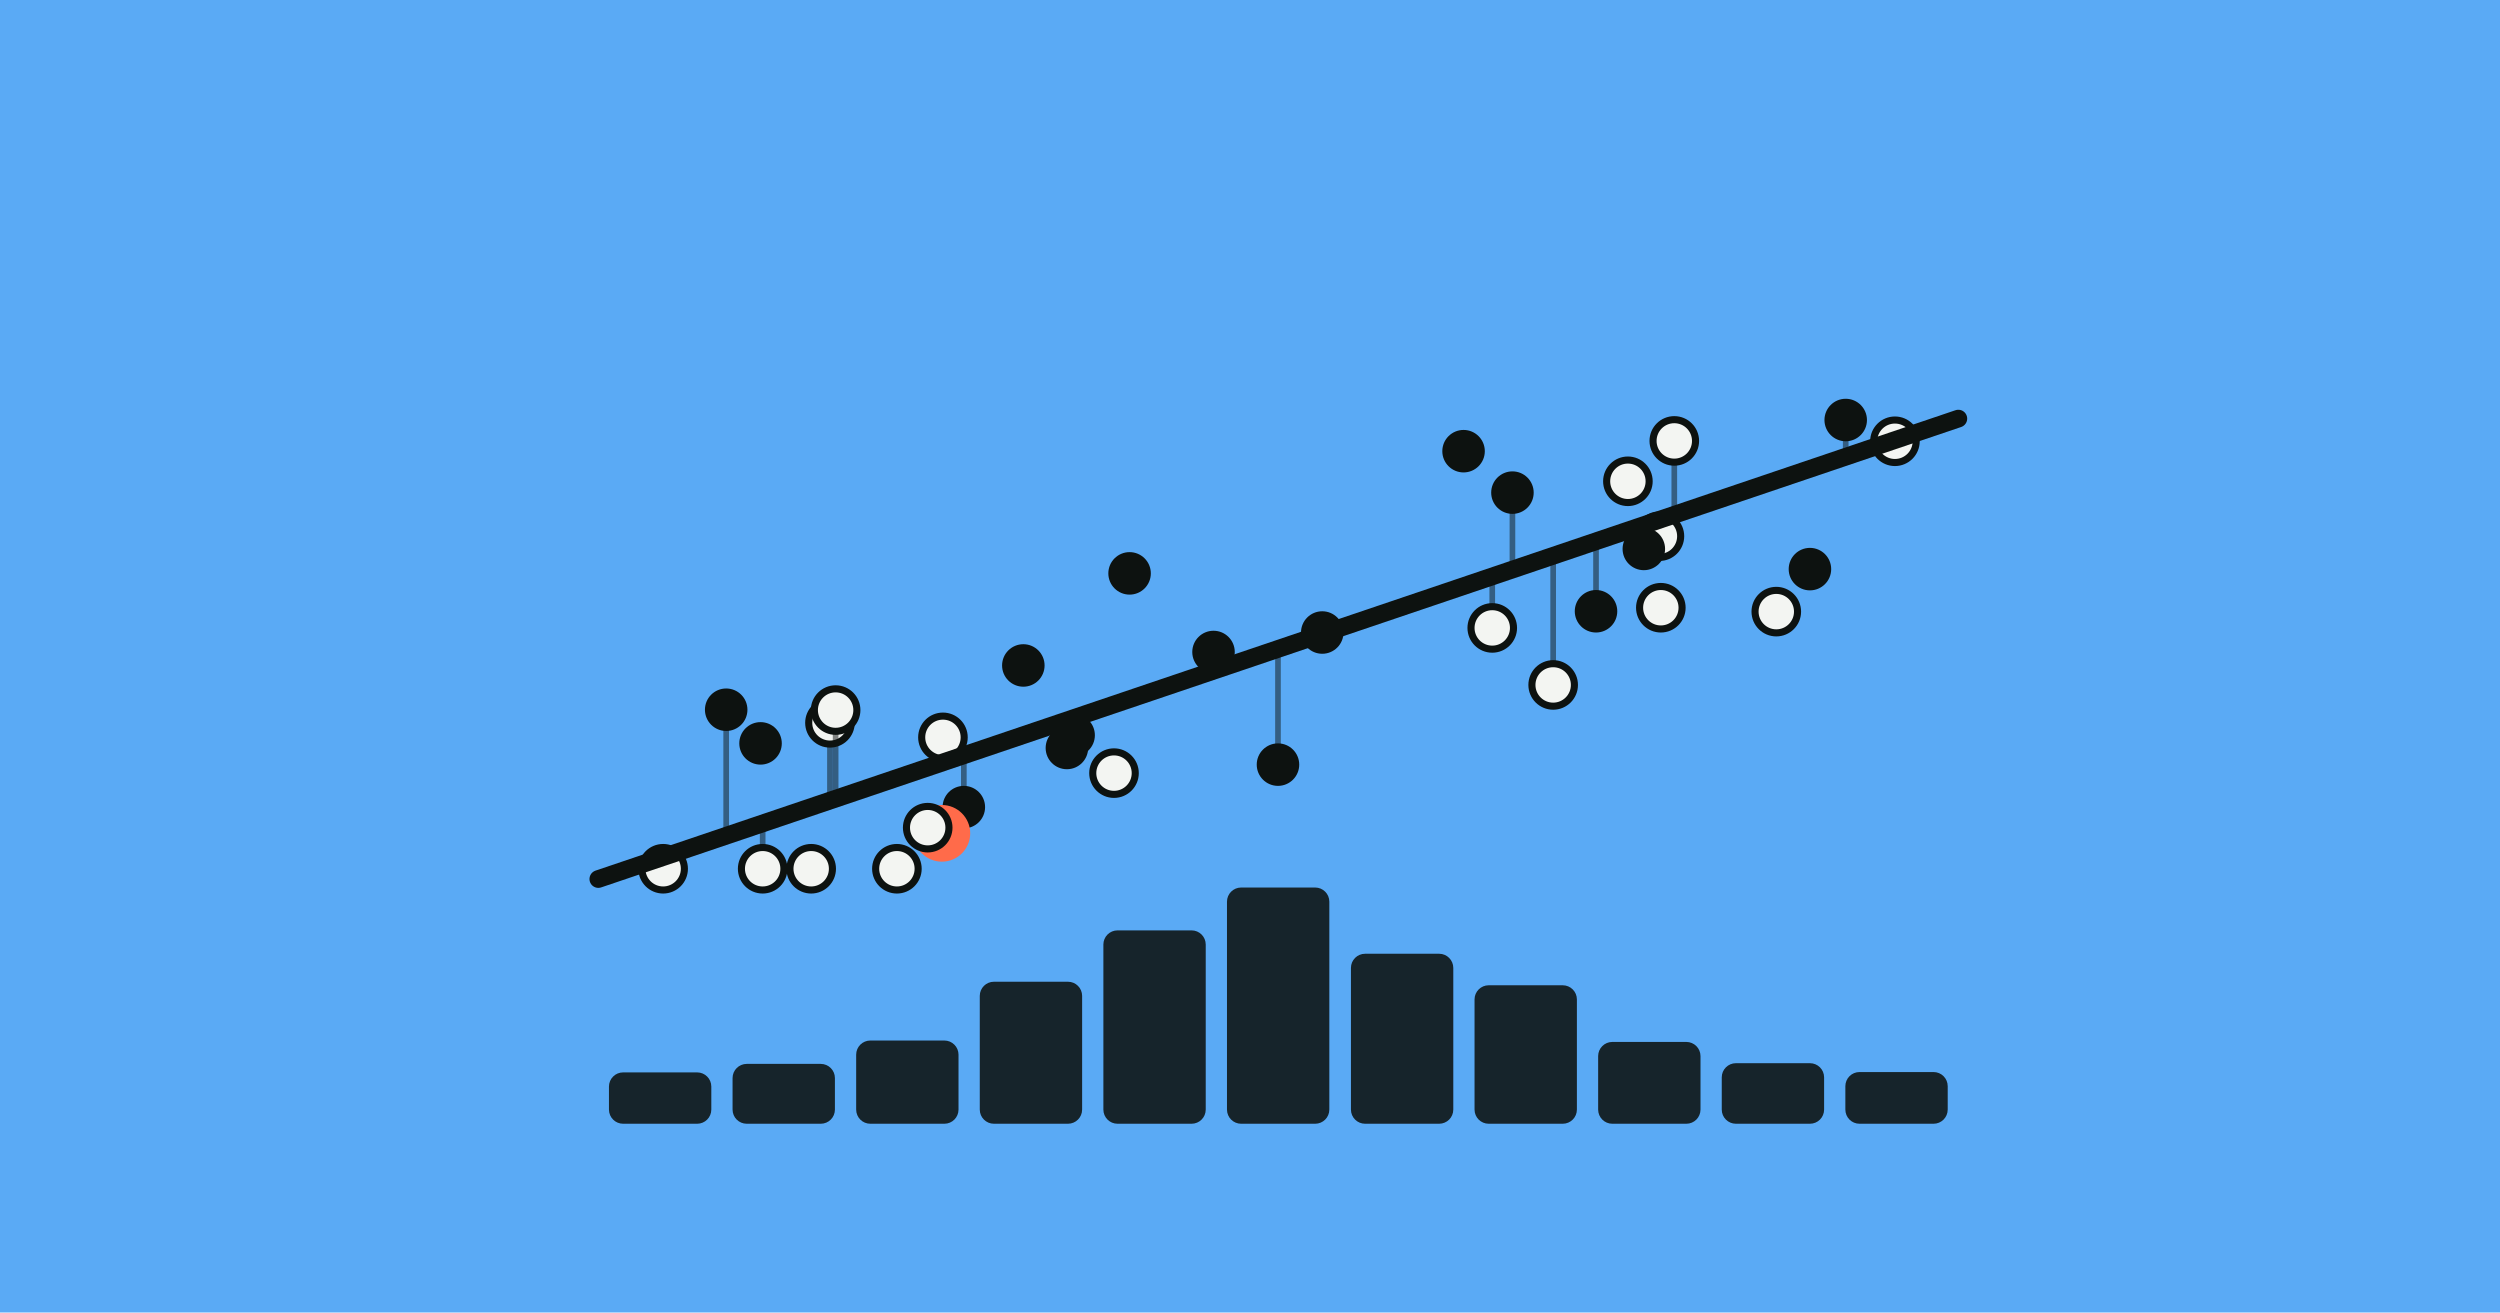
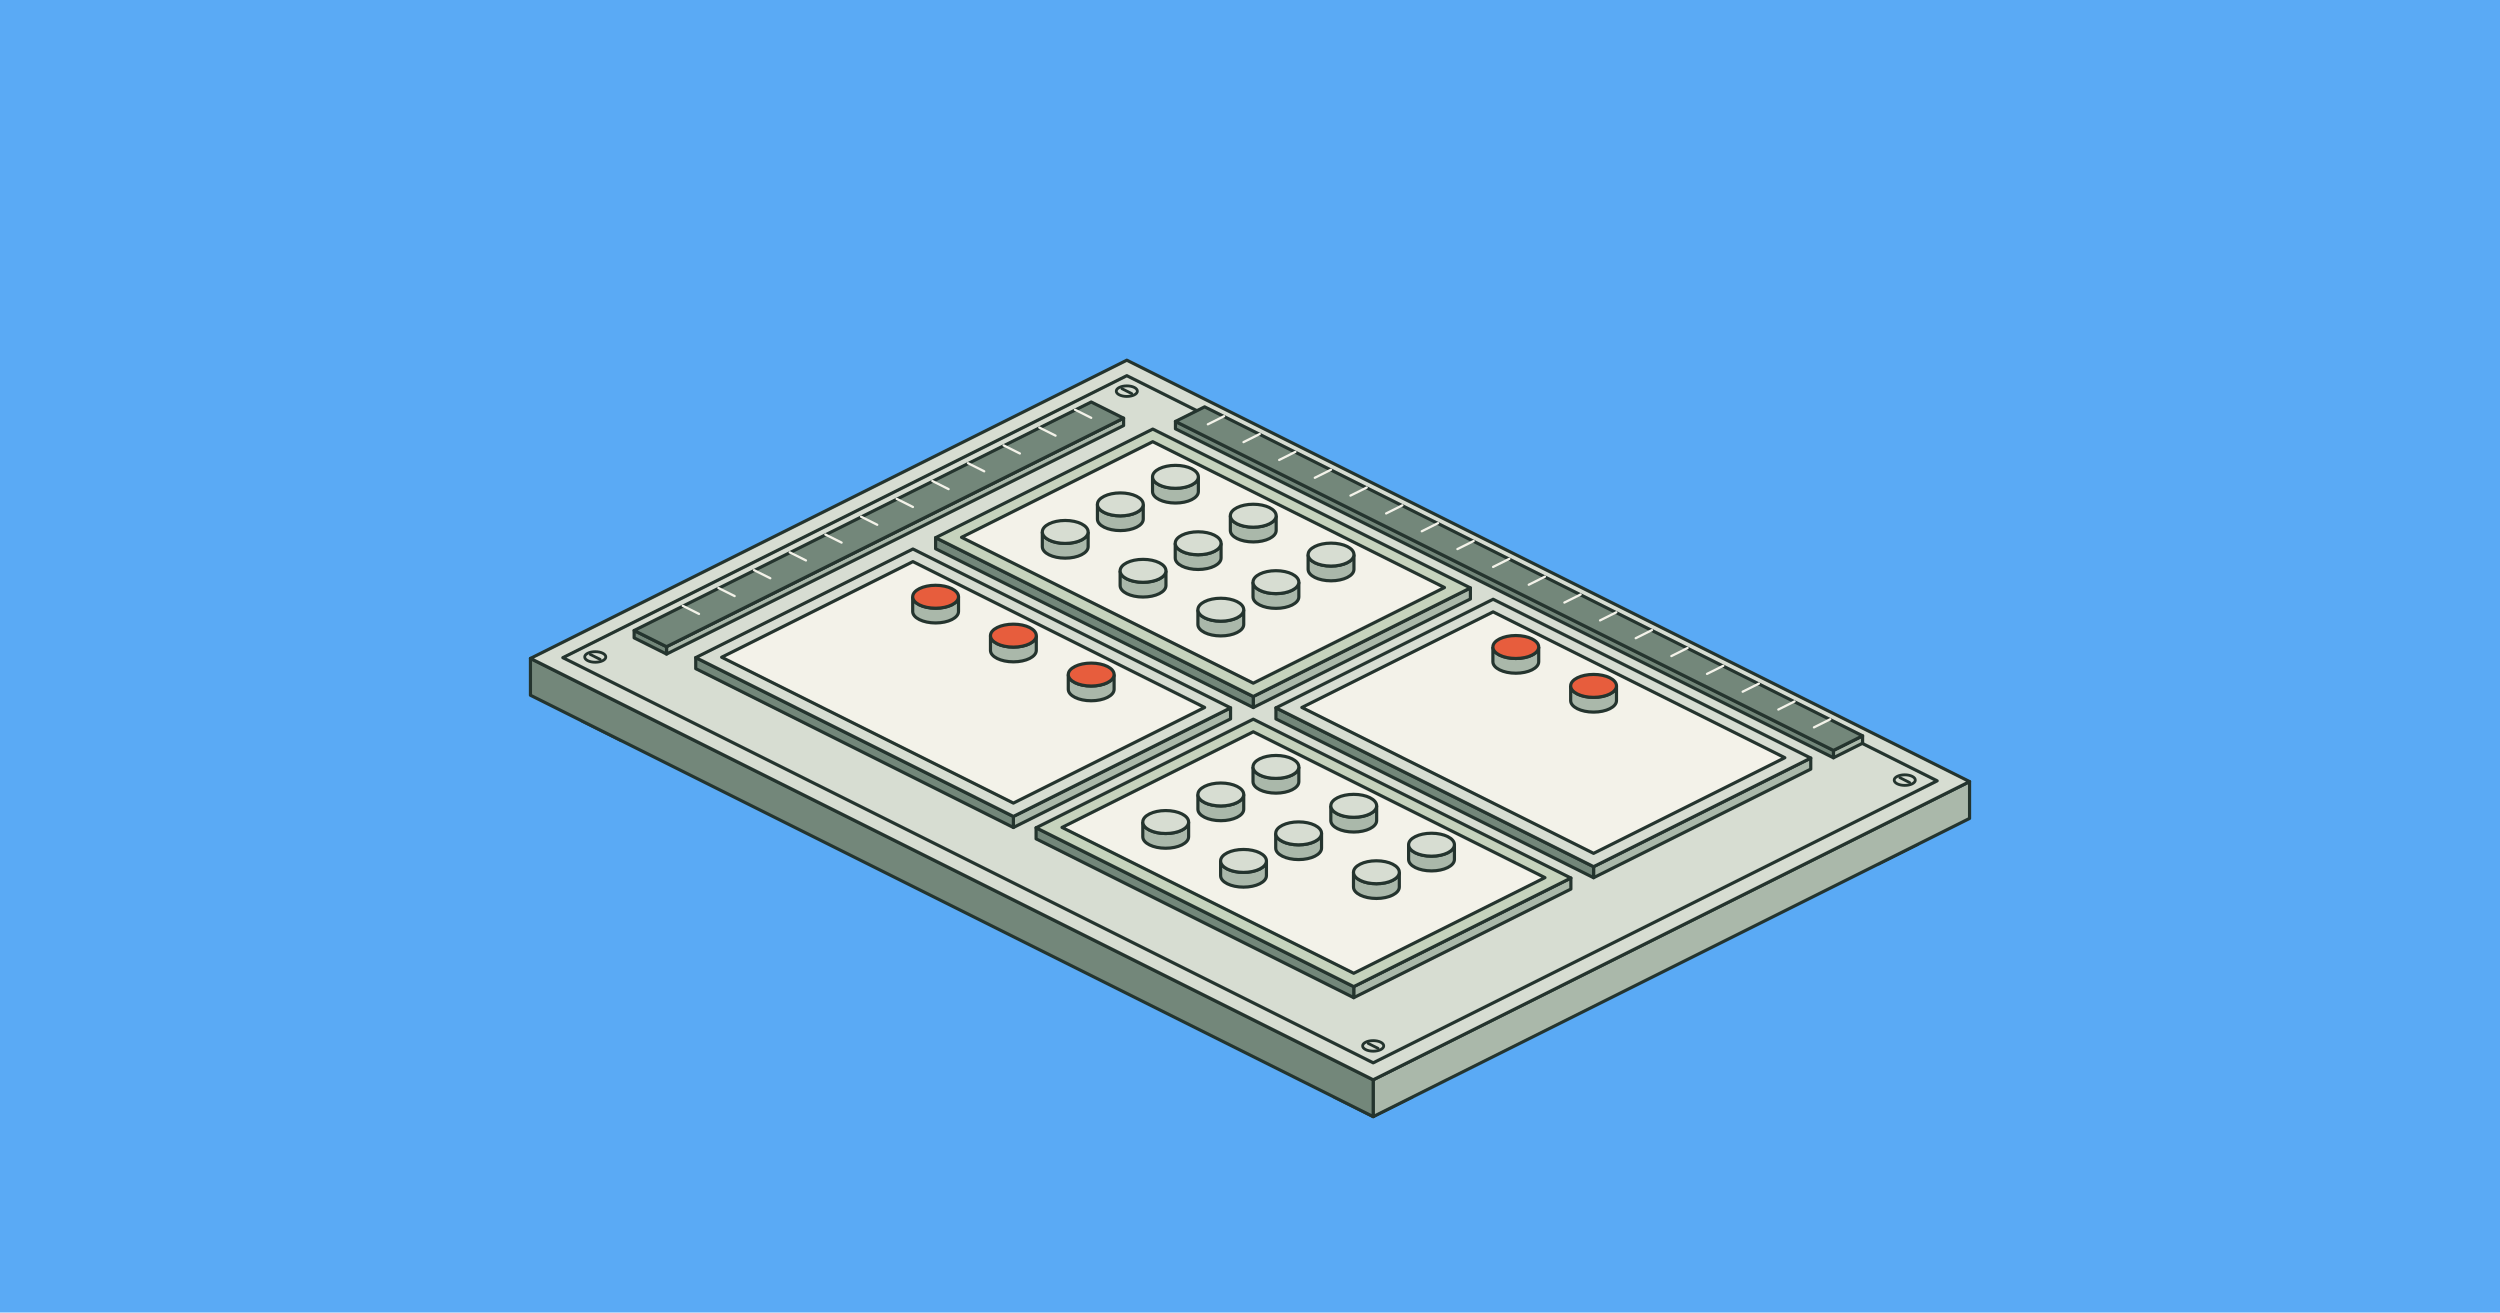
<svg xmlns="http://www.w3.org/2000/svg" viewBox="0 0 1200 630" width="1200" height="630">
  <rect width="1200" height="630" fill="#5aaaf5" />
  <g transform="translate(192 43) scale(1.7)">
-     <rect x="59" y="277.5" width="28.9" height="14.5" rx="4" fill="#0d1210" opacity="0.88" />
-     <rect x="93.9" y="275.1" width="28.9" height="16.9" rx="4" fill="#0d1210" opacity="0.88" />
-     <rect x="128.8" y="268.5" width="28.9" height="23.5" rx="4" fill="#0d1210" opacity="0.88" />
-     <rect x="163.7" y="251.9" width="28.9" height="40.1" rx="4" fill="#0d1210" opacity="0.88" />
-     <rect x="198.6" y="237.4" width="28.9" height="54.6" rx="4" fill="#0d1210" opacity="0.88" />
-     <rect x="233.5" y="225.3" width="28.9" height="66.7" rx="4" fill="#0d1210" opacity="0.88" />
-     <rect x="268.5" y="244" width="28.9" height="48" rx="4" fill="#0d1210" opacity="0.88" />
-     <rect x="303.4" y="252.9" width="28.9" height="39.1" rx="4" fill="#0d1210" opacity="0.88" />
-     <rect x="338.3" y="268.9" width="28.9" height="23.1" rx="4" fill="#0d1210" opacity="0.88" />
-     <rect x="373.2" y="274.9" width="28.9" height="17.1" rx="4" fill="#0d1210" opacity="0.88" />
-     <rect x="408.1" y="277.4" width="28.9" height="14.6" rx="4" fill="#0d1210" opacity="0.88" />
-     <line x1="159.2" y1="202.6" x2="159.2" y2="188" stroke="#0d1210" stroke-width="1.6" opacity="0.5" />
-     <circle cx="159.2" cy="202.6" r="6" fill="#0d1210" />
-     <circle cx="74.3" cy="220" r="6" fill="#f3f5f2" stroke="#0d1210" stroke-width="2" />
-     <circle cx="190.2" cy="182.3" r="6" fill="#0d1210" />
-     <line x1="121.4" y1="178.8" x2="121.4" y2="200.8" stroke="#0d1210" stroke-width="1.6" opacity="0.5" />
-     <circle cx="121.4" cy="178.8" r="6" fill="#f3f5f2" stroke="#0d1210" stroke-width="2" />
-     <circle cx="229.7" cy="158.8" r="6" fill="#0d1210" />
-     <circle cx="116.1" cy="220" r="6" fill="#f3f5f2" stroke="#0d1210" stroke-width="2" />
-     <line x1="314.1" y1="113.8" x2="314.1" y2="135.6" stroke="#0d1210" stroke-width="1.6" opacity="0.5" />
-     <circle cx="314.1" cy="113.8" r="6" fill="#0d1210" />
-     <circle cx="422.1" cy="99.3" r="6" fill="#f3f5f2" stroke="#0d1210" stroke-width="2" />
-     <circle cx="260.4" cy="153.3" r="6" fill="#0d1210" />
-     <line x1="325.6" y1="168.1" x2="325.6" y2="131.6" stroke="#0d1210" stroke-width="1.6" opacity="0.5" />
-     <circle cx="325.6" cy="168.1" r="6" fill="#f3f5f2" stroke="#0d1210" stroke-width="2" />
-     <circle cx="300.3" cy="102.1" r="6" fill="#0d1210" />
-     <circle cx="140.3" cy="220" r="6" fill="#f3f5f2" stroke="#0d1210" stroke-width="2" />
-     <line x1="408.2" y1="93.3" x2="408.2" y2="103.7" stroke="#0d1210" stroke-width="1.6" opacity="0.5" />
-     <circle cx="408.2" cy="93.3" r="6" fill="#0d1210" />
-     <circle cx="153.3" cy="182.9" r="6" fill="#f3f5f2" stroke="#0d1210" stroke-width="2" />
-     <circle cx="153" cy="210" r="8" fill="#ff6b4a" />
-     <line x1="308.4" y1="152" x2="308.4" y2="137.5" stroke="#0d1210" stroke-width="1.6" opacity="0.5" />
-     <circle cx="308.4" cy="152" r="6" fill="#f3f5f2" stroke="#0d1210" stroke-width="2" />
-     <circle cx="398.1" cy="135.4" r="6" fill="#0d1210" />
-     <circle cx="355.6" cy="126.1" r="6" fill="#f3f5f2" stroke="#0d1210" stroke-width="2" />
-     <line x1="337.7" y1="147.3" x2="337.7" y2="127.6" stroke="#0d1210" stroke-width="1.6" opacity="0.5" />
-     <circle cx="337.7" cy="147.3" r="6" fill="#0d1210" />
-     <circle cx="356" cy="146.3" r="6" fill="#f3f5f2" stroke="#0d1210" stroke-width="2" />
-     <circle cx="206" cy="136.6" r="6" fill="#0d1210" />
-     <line x1="359.8" y1="99.2" x2="359.8" y2="120.1" stroke="#0d1210" stroke-width="1.6" opacity="0.5" />
-     <circle cx="359.8" cy="99.2" r="6" fill="#f3f5f2" stroke="#0d1210" stroke-width="2" />
-     <circle cx="351.2" cy="129.7" r="6" fill="#0d1210" />
-     <circle cx="346.7" cy="110.6" r="6" fill="#f3f5f2" stroke="#0d1210" stroke-width="2" />
-     <line x1="92.1" y1="175.1" x2="92.1" y2="210.7" stroke="#0d1210" stroke-width="1.6" opacity="0.5" />
-     <circle cx="92.1" cy="175.1" r="6" fill="#0d1210" />
-     <circle cx="201.6" cy="193" r="6" fill="#f3f5f2" stroke="#0d1210" stroke-width="2" />
-     <circle cx="188.3" cy="185.9" r="6" fill="#0d1210" />
-     <line x1="123" y1="175.2" x2="123" y2="200.2" stroke="#0d1210" stroke-width="1.6" opacity="0.5" />
-     <circle cx="123" cy="175.2" r="6" fill="#f3f5f2" stroke="#0d1210" stroke-width="2" />
-     <circle cx="176" cy="162.6" r="6" fill="#0d1210" />
-     <circle cx="149" cy="208.4" r="6" fill="#f3f5f2" stroke="#0d1210" stroke-width="2" />
-     <line x1="247.9" y1="190.6" x2="247.9" y2="158" stroke="#0d1210" stroke-width="1.6" opacity="0.5" />
-     <circle cx="247.9" cy="190.6" r="6" fill="#0d1210" />
-     <circle cx="388.6" cy="147.4" r="6" fill="#f3f5f2" stroke="#0d1210" stroke-width="2" />
-     <circle cx="101.8" cy="184.6" r="6" fill="#0d1210" />
-     <line x1="102.4" y1="220" x2="102.4" y2="207.2" stroke="#0d1210" stroke-width="1.6" opacity="0.5" />
-     <circle cx="102.4" cy="220" r="6" fill="#f3f5f2" stroke="#0d1210" stroke-width="2" />
-     <line pathLength="1" x1="56" y1="222.9" x2="440" y2="92.9" stroke="#0d1210" stroke-width="5" stroke-linecap="round" />
+     <polygon points="216.2,99.63 216.2,106.91 205.22,112.4 205.22,105.12" fill="#aab8aa" stroke="#24342e" stroke-width=".9" stroke-linejoin="round" />
+     <polygon points="194.24,99.63 205.22,105.12 205.22,112.4 194.24,106.91" fill="#73877a" stroke="#24342e" stroke-width=".9" stroke-linejoin="round" />
+     <polygon points="205.22,94.13 216.2,99.63 205.22,105.12 194.24,99.63" fill="#24342e" stroke="#24342e" stroke-width=".9" stroke-linejoin="round" />
+     <polygon points="428.53,205.79 428.53,213.07 417.55,218.56 417.55,211.28" fill="#aab8aa" stroke="#24342e" stroke-width=".9" stroke-linejoin="round" />
+     <polygon points="406.57,205.79 417.55,211.28 417.55,218.56 406.57,213.07" fill="#73877a" stroke="#24342e" stroke-width=".9" stroke-linejoin="round" />
+     <polygon points="417.55,200.3 428.53,205.79 417.55,211.28 406.57,205.79" fill="#24342e" stroke="#24342e" stroke-width=".9" stroke-linejoin="round" />
+     <polygon points="73.43,171.01 73.43,178.29 62.45,183.78 62.45,176.5" fill="#aab8aa" stroke="#24342e" stroke-width=".9" stroke-linejoin="round" />
+     <polygon points="51.47,171.01 62.45,176.5 62.45,183.78 51.47,178.29" fill="#73877a" stroke="#24342e" stroke-width=".9" stroke-linejoin="round" />
+     <polygon points="62.45,165.52 73.43,171.01 62.45,176.5 51.47,171.01" fill="#24342e" stroke="#24342e" stroke-width=".9" stroke-linejoin="round" />
+     <polygon points="285.76,277.17 285.76,284.45 274.78,289.95 274.78,282.67" fill="#aab8aa" stroke="#24342e" stroke-width=".9" stroke-linejoin="round" />
+     <polygon points="263.8,277.17 274.78,282.67 274.78,289.95 263.8,284.45" fill="#73877a" stroke="#24342e" stroke-width=".9" stroke-linejoin="round" />
+     <polygon points="274.78,271.68 285.76,277.17 274.78,282.67 263.8,277.17" fill="#24342e" stroke="#24342e" stroke-width=".9" stroke-linejoin="round" />
+     <polygon points="443.17,195.39 443.17,205.79 274.78,289.99 274.78,279.59" fill="#aab8aa" stroke="#24342e" stroke-width=".9" stroke-linejoin="round" />
+     <polygon points="36.83,160.61 274.78,279.59 274.78,289.99 36.83,171.01" fill="#73877a" stroke="#24342e" stroke-width=".9" stroke-linejoin="round" />
+     <polygon points="205.22,76.41 443.17,195.39 274.78,279.59 36.83,160.61" fill="#d7ddd2" stroke="#24342e" stroke-width=".9" stroke-linejoin="round" />
+     <polygon points="205.22,80.78 434.02,195.18 274.78,274.8 45.98,160.4" fill="#d7ddd2" stroke="#24342e" stroke-width=".9" stroke-linejoin="round" />
+     <ellipse cx="205.22" cy="85.15" rx="2.98" ry="1.49" fill="none" stroke="#24342e" stroke-width="0.8" />
+     <path d="M203.85 84.46L206.6 85.84" fill="none" stroke="#24342e" stroke-width="0.8" stroke-linecap="round" stroke-linejoin="round" />
+     <ellipse cx="55.13" cy="160.2" rx="2.98" ry="1.49" fill="none" stroke="#24342e" stroke-width="0.8" />
+     <path d="M53.76 159.51L56.5 160.88" fill="none" stroke="#24342e" stroke-width="0.8" stroke-linecap="round" stroke-linejoin="round" />
+     <ellipse cx="424.87" cy="194.97" rx="2.98" ry="1.49" fill="none" stroke="#24342e" stroke-width="0.8" />
+     <path d="M423.5 194.29L426.24 195.66" fill="none" stroke="#24342e" stroke-width="0.8" stroke-linecap="round" stroke-linejoin="round" />
+     <ellipse cx="274.78" cy="270.02" rx="2.98" ry="1.49" fill="none" stroke="#24342e" stroke-width="0.8" />
+     <path d="M273.4 269.33L276.15 270.71" fill="none" stroke="#24342e" stroke-width="0.8" stroke-linecap="round" stroke-linejoin="round" />
+     <polygon points="302.23,140.71 302.23,143.83 240.92,174.48 240.92,171.36" fill="#aab8aa" stroke="#24342e" stroke-width=".9" stroke-linejoin="round" />
+     <polygon points="151.23,126.52 240.92,171.36 240.92,174.48 151.23,129.64" fill="#73877a" stroke="#24342e" stroke-width=".9" stroke-linejoin="round" />
+     <polygon points="212.54,95.86 302.23,140.71 240.92,171.36 151.23,126.52" fill="#c6d3bd" stroke="#24342e" stroke-width=".9" stroke-linejoin="round" />
+     <polygon points="212.54,99.42 294.91,140.6 240.92,167.6 158.55,126.42" fill="#f3f2e9" stroke="#24342e" stroke-width=".9" stroke-linejoin="round" />
+     <path d="M212.48 109.34A6.47 3.24 0 0 0 225.42 109.34V113.5A6.47 3.24 0 0 1 212.48 113.5Z" fill="#aab8aa" stroke="#24342e" stroke-width=".9" />
+     <ellipse cx="218.95" cy="109.34" rx="6.47" ry="3.24" fill="#d7ddd2" stroke="#24342e" stroke-width=".9" />
+     <path d="M234.45 120.32A6.47 3.24 0 0 0 247.39 120.32V124.48A6.47 3.24 0 0 1 234.45 124.48Z" fill="#aab8aa" stroke="#24342e" stroke-width=".9" />
+     <ellipse cx="240.92" cy="120.32" rx="6.47" ry="3.24" fill="#d7ddd2" stroke="#24342e" stroke-width=".9" />
+     <path d="M256.41 131.3A6.47 3.24 0 0 0 269.35 131.3V135.46A6.47 3.24 0 0 1 256.41 135.46Z" fill="#aab8aa" stroke="#24342e" stroke-width=".9" />
+     <ellipse cx="262.88" cy="131.3" rx="6.47" ry="3.24" fill="#d7ddd2" stroke="#24342e" stroke-width=".9" />
+     <path d="M196.92 117.12A6.47 3.24 0 0 0 209.86 117.12V121.28A6.47 3.24 0 0 1 196.92 121.28Z" fill="#aab8aa" stroke="#24342e" stroke-width=".9" />
+     <ellipse cx="203.39" cy="117.12" rx="6.47" ry="3.24" fill="#d7ddd2" stroke="#24342e" stroke-width=".9" />
+     <path d="M218.89 128.1A6.47 3.24 0 0 0 231.83 128.1V132.26A6.47 3.24 0 0 1 218.89 132.26Z" fill="#aab8aa" stroke="#24342e" stroke-width=".9" />
+     <ellipse cx="225.36" cy="128.1" rx="6.47" ry="3.24" fill="#d7ddd2" stroke="#24342e" stroke-width=".9" />
+     <path d="M240.85 139.08A6.47 3.24 0 0 0 253.79 139.08V143.24A6.47 3.24 0 0 1 240.85 143.24Z" fill="#aab8aa" stroke="#24342e" stroke-width=".9" />
+     <ellipse cx="247.32" cy="139.08" rx="6.47" ry="3.24" fill="#d7ddd2" stroke="#24342e" stroke-width=".9" />
+     <path d="M181.36 124.9A6.47 3.24 0 0 0 194.3 124.9V129.06A6.47 3.24 0 0 1 181.36 129.06Z" fill="#aab8aa" stroke="#24342e" stroke-width=".9" />
+     <ellipse cx="187.83" cy="124.9" rx="6.47" ry="3.24" fill="#d7ddd2" stroke="#24342e" stroke-width=".9" />
+     <path d="M203.33 135.88A6.47 3.24 0 0 0 216.27 135.88V140.04A6.47 3.24 0 0 1 203.33 140.04Z" fill="#aab8aa" stroke="#24342e" stroke-width=".9" />
+     <ellipse cx="209.8" cy="135.88" rx="6.47" ry="3.24" fill="#d7ddd2" stroke="#24342e" stroke-width=".9" />
+     <path d="M225.29 146.86A6.47 3.24 0 0 0 238.23 146.86V151.02A6.47 3.24 0 0 1 225.29 151.02Z" fill="#aab8aa" stroke="#24342e" stroke-width=".9" />
+     <ellipse cx="231.76" cy="146.86" rx="6.47" ry="3.24" fill="#d7ddd2" stroke="#24342e" stroke-width=".9" />
+     <polygon points="398.33,188.75 398.33,191.87 337.01,222.53 337.01,219.41" fill="#aab8aa" stroke="#24342e" stroke-width=".9" stroke-linejoin="round" />
+     <polygon points="247.32,174.57 337.01,219.41 337.01,222.53 247.32,177.69" fill="#73877a" stroke="#24342e" stroke-width=".9" stroke-linejoin="round" />
+     <polygon points="308.64,143.91 398.33,188.75 337.01,219.41 247.32,174.57" fill="#d7ddd2" stroke="#24342e" stroke-width=".9" stroke-linejoin="round" />
+     <polygon points="308.64,147.47 391.01,188.65 337.01,215.65 254.64,174.46" fill="#f3f2e9" stroke="#24342e" stroke-width=".9" stroke-linejoin="round" />
+     <path d="M308.58 157.39A6.47 3.24 0 0 0 321.52 157.39V161.55A6.47 3.24 0 0 1 308.58 161.55Z" fill="#aab8aa" stroke="#24342e" stroke-width=".9" />
+     <ellipse cx="315.05" cy="157.39" rx="6.47" ry="3.24" fill="#e75d3d" stroke="#24342e" stroke-width=".9" />
+     <path d="M330.54 168.37A6.47 3.24 0 0 0 343.48 168.37V172.53A6.47 3.24 0 0 1 330.54 172.53Z" fill="#aab8aa" stroke="#24342e" stroke-width=".9" />
+     <ellipse cx="337.01" cy="168.37" rx="6.47" ry="3.24" fill="#e75d3d" stroke="#24342e" stroke-width=".9" />
+     <polygon points="234.51,174.57 234.51,177.69 173.19,208.35 173.19,205.23" fill="#aab8aa" stroke="#24342e" stroke-width=".9" stroke-linejoin="round" />
+     <polygon points="83.5,160.38 173.19,205.23 173.19,208.35 83.5,163.5" fill="#73877a" stroke="#24342e" stroke-width=".9" stroke-linejoin="round" />
+     <polygon points="144.82,129.72 234.51,174.57 173.19,205.23 83.5,160.38" fill="#d7ddd2" stroke="#24342e" stroke-width=".9" stroke-linejoin="round" />
+     <polygon points="144.82,133.28 227.19,174.46 173.19,201.46 90.82,160.28" fill="#f3f2e9" stroke="#24342e" stroke-width=".9" stroke-linejoin="round" />
+     <path d="M144.76 143.2A6.47 3.24 0 0 0 157.7 143.2V147.36A6.47 3.24 0 0 1 144.76 147.36Z" fill="#aab8aa" stroke="#24342e" stroke-width=".9" />
+     <ellipse cx="151.23" cy="143.2" rx="6.47" ry="3.24" fill="#e75d3d" stroke="#24342e" stroke-width=".9" />
+     <path d="M166.72 154.18A6.47 3.24 0 0 0 179.66 154.18V158.34A6.47 3.24 0 0 1 166.72 158.34Z" fill="#aab8aa" stroke="#24342e" stroke-width=".9" />
+     <ellipse cx="173.19" cy="154.18" rx="6.47" ry="3.24" fill="#e75d3d" stroke="#24342e" stroke-width=".9" />
+     <path d="M188.69 165.17A6.47 3.24 0 0 0 201.63 165.17V169.33A6.47 3.24 0 0 1 188.69 169.33Z" fill="#aab8aa" stroke="#24342e" stroke-width=".9" />
+     <ellipse cx="195.16" cy="165.17" rx="6.47" ry="3.24" fill="#e75d3d" stroke="#24342e" stroke-width=".9" />
+     <polygon points="330.6,222.62 330.6,225.74 269.29,256.4 269.29,253.28" fill="#aab8aa" stroke="#24342e" stroke-width=".9" stroke-linejoin="round" />
+     <polygon points="179.6,208.43 269.29,253.28 269.29,256.4 179.6,211.55" fill="#73877a" stroke="#24342e" stroke-width=".9" stroke-linejoin="round" />
+     <polygon points="240.92,177.77 330.6,222.62 269.29,253.28 179.6,208.43" fill="#c6d3bd" stroke="#24342e" stroke-width=".9" stroke-linejoin="round" />
+     <polygon points="240.92,181.33 323.28,222.51 269.29,249.51 186.92,208.33" fill="#f3f2e9" stroke="#24342e" stroke-width=".9" stroke-linejoin="round" />
+     <path d="M240.85 191.25A6.47 3.24 0 0 0 253.79 191.25V195.41A6.47 3.24 0 0 1 240.85 195.41Z" fill="#aab8aa" stroke="#24342e" stroke-width=".9" />
+     <ellipse cx="247.32" cy="191.25" rx="6.47" ry="3.24" fill="#d7ddd2" stroke="#24342e" stroke-width=".9" />
+     <path d="M262.82 202.23A6.47 3.24 0 0 0 275.76 202.23V206.39A6.47 3.24 0 0 1 262.82 206.39Z" fill="#aab8aa" stroke="#24342e" stroke-width=".9" />
+     <ellipse cx="269.29" cy="202.23" rx="6.47" ry="3.24" fill="#d7ddd2" stroke="#24342e" stroke-width=".9" />
+     <path d="M284.78 213.21A6.47 3.24 0 0 0 297.72 213.21V217.37A6.47 3.24 0 0 1 284.78 217.37Z" fill="#aab8aa" stroke="#24342e" stroke-width=".9" />
+     <ellipse cx="291.25" cy="213.21" rx="6.47" ry="3.24" fill="#d7ddd2" stroke="#24342e" stroke-width=".9" />
+     <path d="M225.29 199.03A6.47 3.24 0 0 0 238.23 199.03V203.19A6.47 3.24 0 0 1 225.29 203.19Z" fill="#aab8aa" stroke="#24342e" stroke-width=".9" />
+     <ellipse cx="231.76" cy="199.03" rx="6.47" ry="3.24" fill="#d7ddd2" stroke="#24342e" stroke-width=".9" />
+     <path d="M247.26 210.01A6.47 3.24 0 0 0 260.2 210.01V214.17A6.47 3.24 0 0 1 247.26 214.17Z" fill="#aab8aa" stroke="#24342e" stroke-width=".9" />
+     <ellipse cx="253.73" cy="210.01" rx="6.47" ry="3.24" fill="#d7ddd2" stroke="#24342e" stroke-width=".9" />
+     <path d="M269.22 220.99A6.47 3.24 0 0 0 282.16 220.99V225.15A6.47 3.24 0 0 1 269.22 225.15Z" fill="#aab8aa" stroke="#24342e" stroke-width=".9" />
+     <ellipse cx="275.69" cy="220.99" rx="6.47" ry="3.24" fill="#d7ddd2" stroke="#24342e" stroke-width=".9" />
+     <path d="M209.73 206.81A6.47 3.24 0 0 0 222.67 206.81V210.97A6.47 3.24 0 0 1 209.73 210.97Z" fill="#aab8aa" stroke="#24342e" stroke-width=".9" />
+     <ellipse cx="216.2" cy="206.81" rx="6.47" ry="3.24" fill="#d7ddd2" stroke="#24342e" stroke-width=".9" />
+     <path d="M231.7 217.79A6.47 3.24 0 0 0 244.64 217.79V221.95A6.47 3.24 0 0 1 231.7 221.95Z" fill="#aab8aa" stroke="#24342e" stroke-width=".9" />
+     <ellipse cx="238.17" cy="217.79" rx="6.47" ry="3.24" fill="#d7ddd2" stroke="#24342e" stroke-width=".9" />
+     <polygon points="204.31,92.78 204.31,94.86 75.26,159.38 75.26,157.3" fill="#aab8aa" stroke="#24342e" stroke-width=".9" stroke-linejoin="round" />
+     <polygon points="66.11,152.73 75.26,157.3 75.26,159.38 66.11,154.81" fill="#73877a" stroke="#24342e" stroke-width=".9" stroke-linejoin="round" />
+     <polygon points="195.16,88.21 204.31,92.78 75.26,157.3 66.11,152.73" fill="#73877a" stroke="#24342e" stroke-width=".9" stroke-linejoin="round" />
+     <polygon points="412.97,182.47 412.97,184.55 404.74,188.67 404.74,186.59" fill="#aab8aa" stroke="#24342e" stroke-width=".9" stroke-linejoin="round" />
+     <polygon points="218.95,93.7 404.74,186.59 404.74,188.67 218.95,95.78" fill="#73877a" stroke="#24342e" stroke-width=".9" stroke-linejoin="round" />
+     <polygon points="227.19,89.58 412.97,182.47 404.74,186.59 218.95,93.7" fill="#73877a" stroke="#24342e" stroke-width=".9" stroke-linejoin="round" />
+     <path d="M190.58 90.39L195.16 92.68" fill="none" stroke="#f3f2e9" stroke-width="0.65" stroke-linecap="round" stroke-linejoin="round" />
+     <path d="M180.51 95.42L185.09 97.71" fill="none" stroke="#f3f2e9" stroke-width="0.65" stroke-linecap="round" stroke-linejoin="round" />
+     <path d="M170.44 100.46L175.02 102.75" fill="none" stroke="#f3f2e9" stroke-width="0.65" stroke-linecap="round" stroke-linejoin="round" />
+     <path d="M160.38 105.49L164.95 107.78" fill="none" stroke="#f3f2e9" stroke-width="0.65" stroke-linecap="round" stroke-linejoin="round" />
+     <path d="M150.31 110.52L154.89 112.81" fill="none" stroke="#f3f2e9" stroke-width="0.65" stroke-linecap="round" stroke-linejoin="round" />
+     <path d="M140.24 115.56L144.82 117.85" fill="none" stroke="#f3f2e9" stroke-width="0.65" stroke-linecap="round" stroke-linejoin="round" />
+     <path d="M130.18 120.59L134.75 122.88" fill="none" stroke="#f3f2e9" stroke-width="0.65" stroke-linecap="round" stroke-linejoin="round" />
+     <path d="M120.11 125.63L124.68 127.91" fill="none" stroke="#f3f2e9" stroke-width="0.65" stroke-linecap="round" stroke-linejoin="round" />
+     <path d="M110.04 130.66L114.62 132.95" fill="none" stroke="#f3f2e9" stroke-width="0.65" stroke-linecap="round" stroke-linejoin="round" />
+     <path d="M99.97 135.69L104.55 137.98" fill="none" stroke="#f3f2e9" stroke-width="0.65" stroke-linecap="round" stroke-linejoin="round" />
+     <path d="M89.91 140.73L94.48 143.01" fill="none" stroke="#f3f2e9" stroke-width="0.65" stroke-linecap="round" stroke-linejoin="round" />
+     <path d="M79.84 145.76L84.42 148.05" fill="none" stroke="#f3f2e9" stroke-width="0.65" stroke-linecap="round" stroke-linejoin="round" />
+     <path d="M232.68 92.22L228.1 94.51" fill="none" stroke="#f3f2e9" stroke-width="0.65" stroke-linecap="round" stroke-linejoin="round" />
+     <path d="M242.75 97.25L238.17 99.54" fill="none" stroke="#f3f2e9" stroke-width="0.65" stroke-linecap="round" stroke-linejoin="round" />
+     <path d="M252.81 102.29L248.24 104.58" fill="none" stroke="#f3f2e9" stroke-width="0.65" stroke-linecap="round" stroke-linejoin="round" />
+     <path d="M262.88 107.32L258.3 109.61" fill="none" stroke="#f3f2e9" stroke-width="0.65" stroke-linecap="round" stroke-linejoin="round" />
+     <path d="M272.95 112.36L268.37 114.64" fill="none" stroke="#f3f2e9" stroke-width="0.65" stroke-linecap="round" stroke-linejoin="round" />
+     <path d="M283.01 117.39L278.44 119.68" fill="none" stroke="#f3f2e9" stroke-width="0.65" stroke-linecap="round" stroke-linejoin="round" />
+     <path d="M293.08 122.42L288.51 124.71" fill="none" stroke="#f3f2e9" stroke-width="0.65" stroke-linecap="round" stroke-linejoin="round" />
+     <path d="M303.15 127.46L298.57 129.74" fill="none" stroke="#f3f2e9" stroke-width="0.65" stroke-linecap="round" stroke-linejoin="round" />
+     <path d="M313.22 132.49L308.64 134.78" fill="none" stroke="#f3f2e9" stroke-width="0.65" stroke-linecap="round" stroke-linejoin="round" />
+     <path d="M323.28 137.52L318.71 139.81" fill="none" stroke="#f3f2e9" stroke-width="0.65" stroke-linecap="round" stroke-linejoin="round" />
+     <path d="M333.35 142.56L328.77 144.84" fill="none" stroke="#f3f2e9" stroke-width="0.65" stroke-linecap="round" stroke-linejoin="round" />
+     <path d="M343.42 147.59L338.84 149.88" fill="none" stroke="#f3f2e9" stroke-width="0.65" stroke-linecap="round" stroke-linejoin="round" />
+     <path d="M353.48 152.62L348.91 154.91" fill="none" stroke="#f3f2e9" stroke-width="0.65" stroke-linecap="round" stroke-linejoin="round" />
+     <path d="M363.55 157.66L358.98 159.95" fill="none" stroke="#f3f2e9" stroke-width="0.65" stroke-linecap="round" stroke-linejoin="round" />
+     <path d="M373.62 162.69L369.04 164.98" fill="none" stroke="#f3f2e9" stroke-width="0.65" stroke-linecap="round" stroke-linejoin="round" />
+     <path d="M383.69 167.72L379.11 170.01" fill="none" stroke="#f3f2e9" stroke-width="0.65" stroke-linecap="round" stroke-linejoin="round" />
+     <path d="M393.75 172.76L389.18 175.05" fill="none" stroke="#f3f2e9" stroke-width="0.65" stroke-linecap="round" stroke-linejoin="round" />
+     <path d="M403.82 177.79L399.24 180.08" fill="none" stroke="#f3f2e9" stroke-width="0.65" stroke-linecap="round" stroke-linejoin="round" />
  </g>
</svg>
